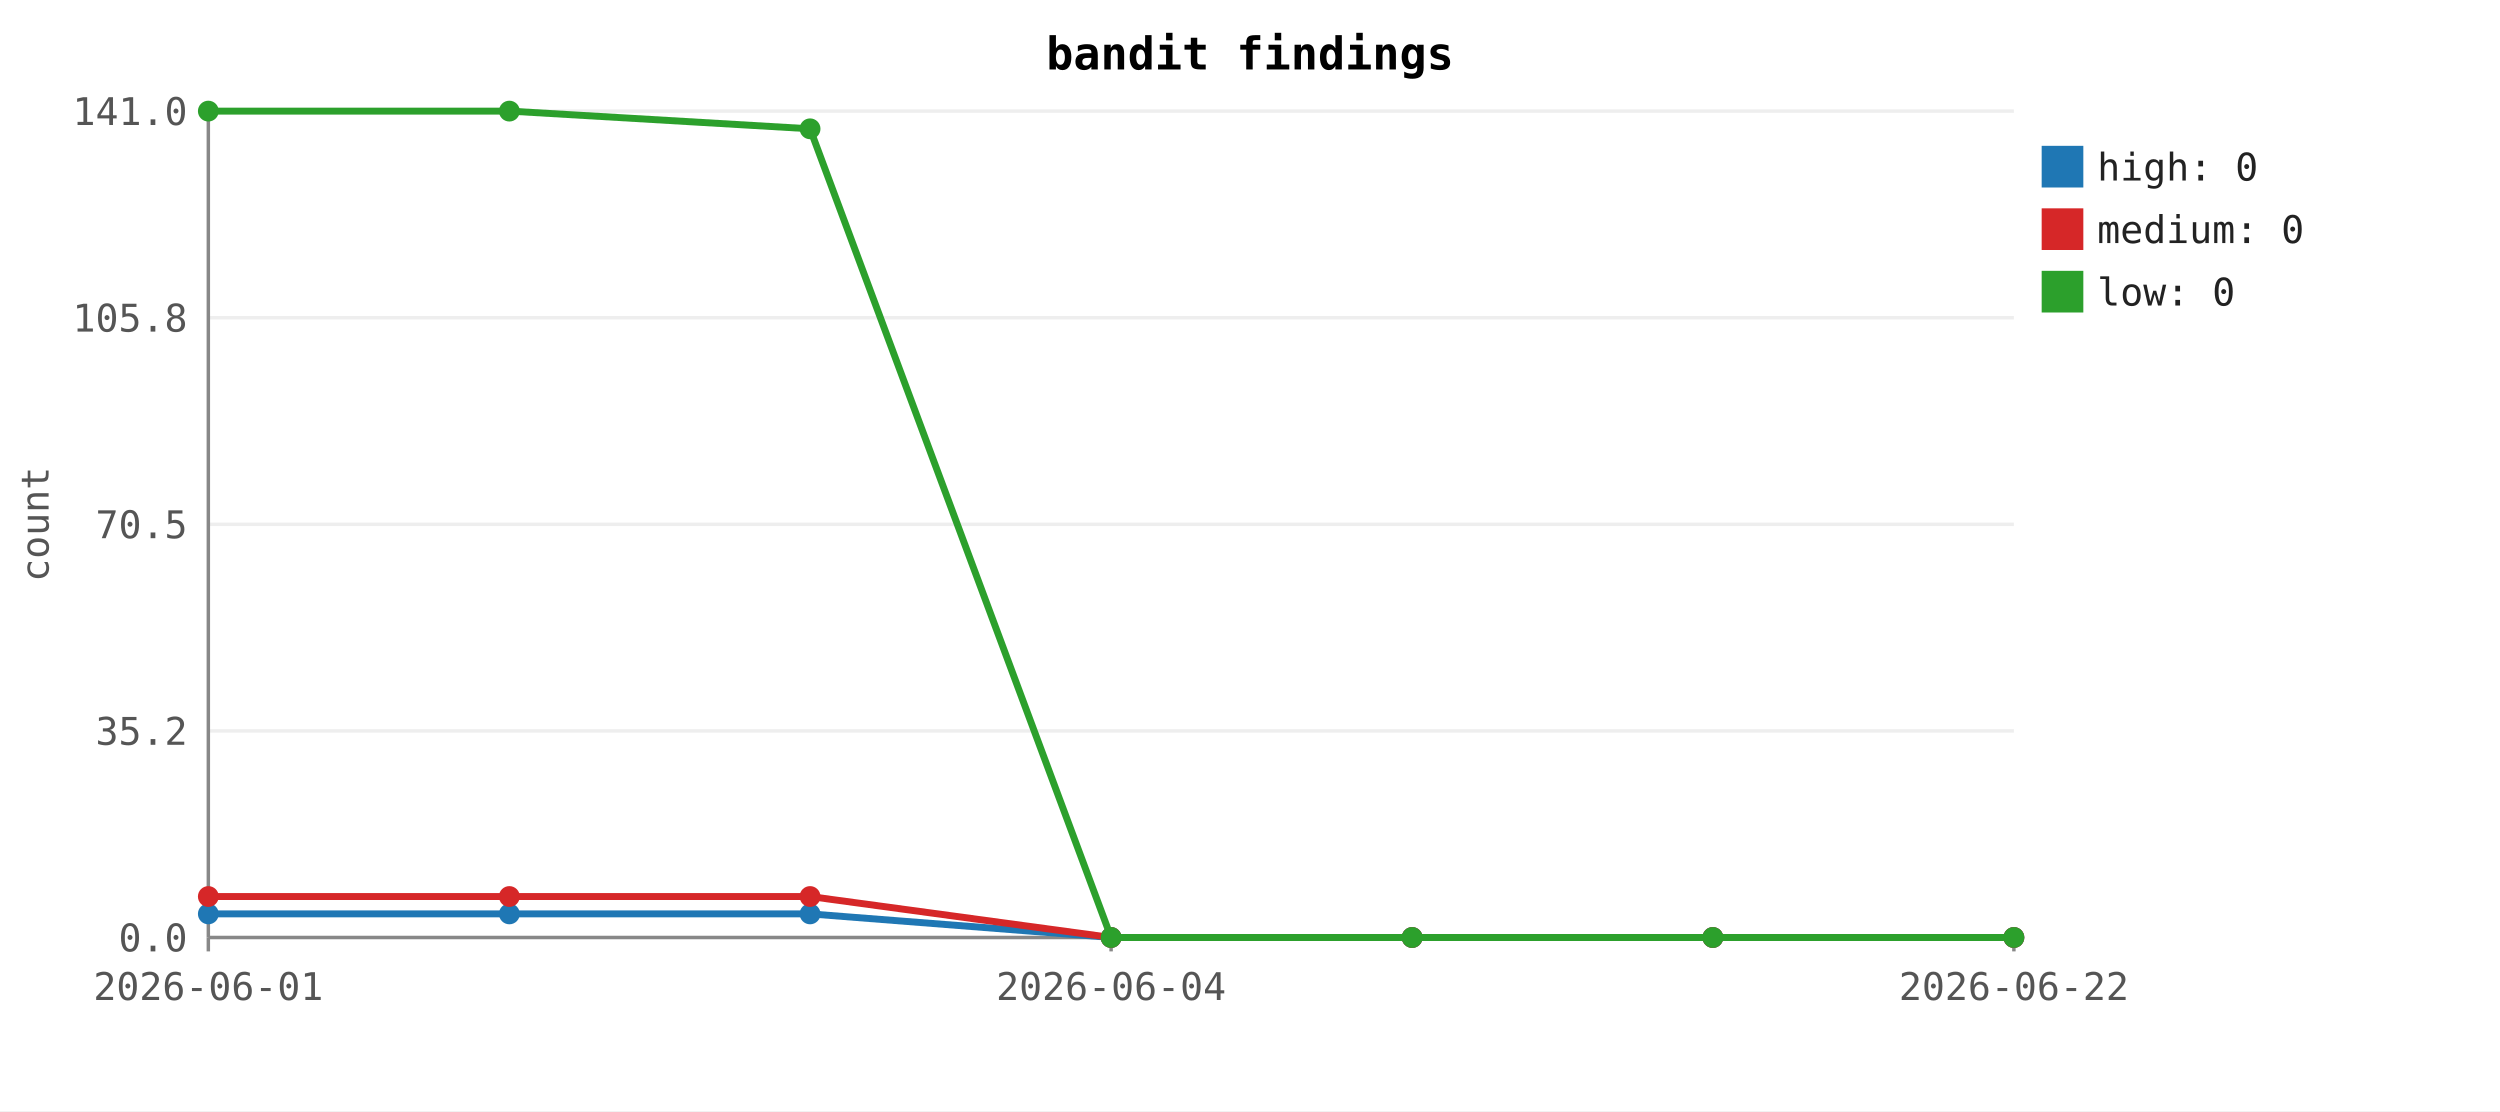
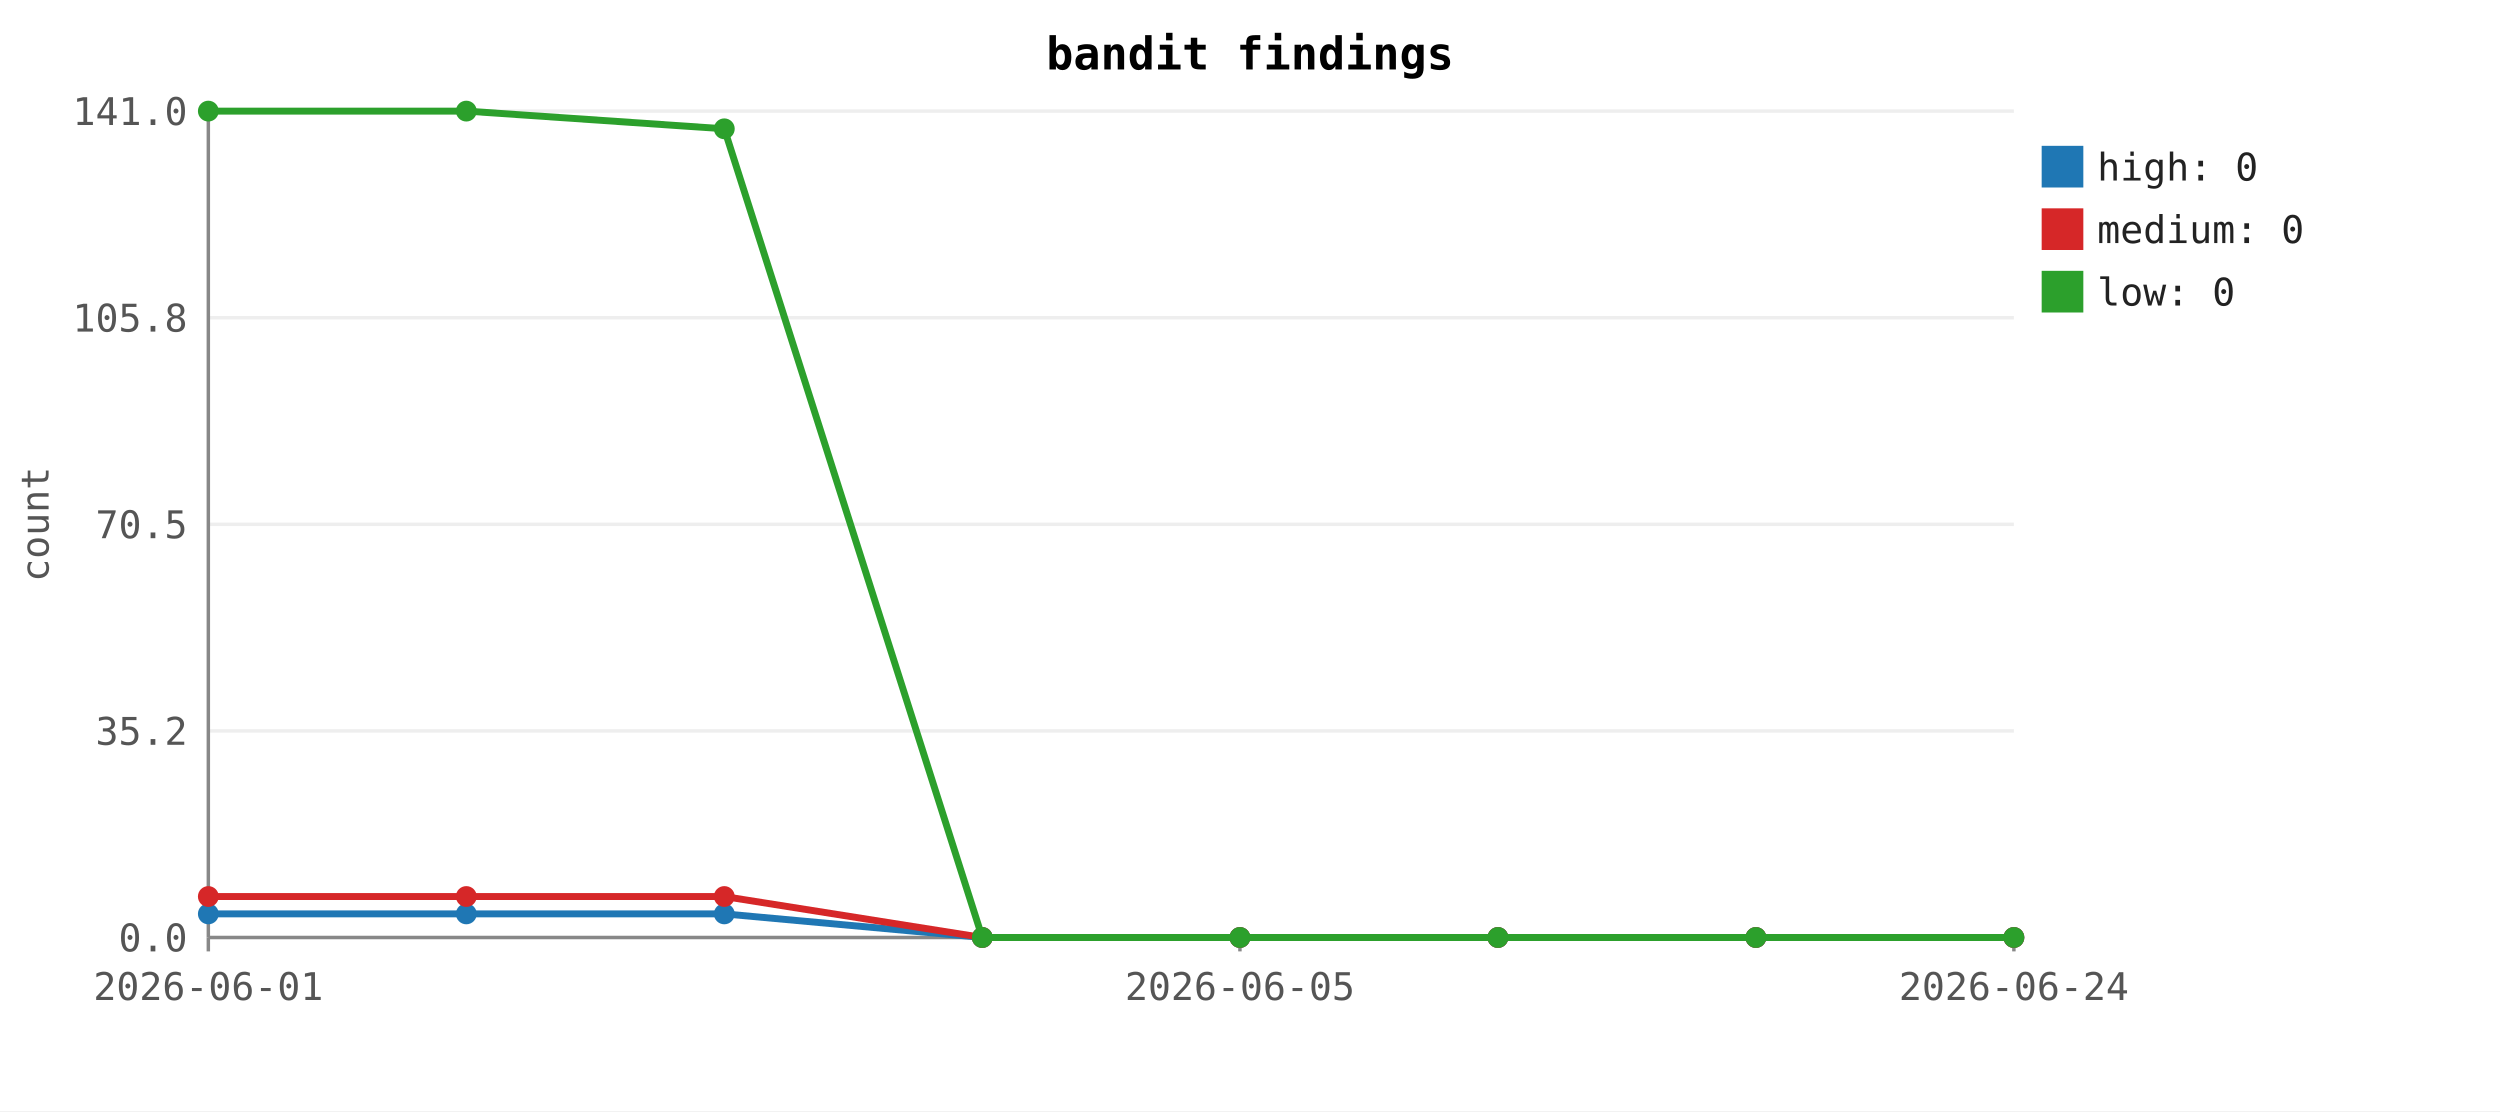
<svg xmlns="http://www.w3.org/2000/svg" viewBox="0 0 720 320" font-family="monospace" font-size="11">
  <rect width="100%" height="100%" fill="white" />
  <text x="360" y="20" text-anchor="middle" font-weight="bold" font-size="13">bandit findings</text>
  <line x1="60" y1="270.0" x2="580" y2="270.0" stroke="#eee" />
  <text x="54" y="274.0" text-anchor="end" fill="#555">0.0</text>
  <line x1="60" y1="210.5" x2="580" y2="210.5" stroke="#eee" />
  <text x="54" y="214.5" text-anchor="end" fill="#555">35.2</text>
  <line x1="60" y1="151.0" x2="580" y2="151.0" stroke="#eee" />
  <text x="54" y="155.0" text-anchor="end" fill="#555">70.5</text>
  <line x1="60" y1="91.5" x2="580" y2="91.5" stroke="#eee" />
  <text x="54" y="95.5" text-anchor="end" fill="#555">105.8</text>
  <line x1="60" y1="32.0" x2="580" y2="32.0" stroke="#eee" />
  <text x="54" y="36.0" text-anchor="end" fill="#555">141.0</text>
  <line x1="60" y1="32" x2="60" y2="270" stroke="#888" />
  <line x1="60" y1="270" x2="580" y2="270" stroke="#888" />
  <line x1="60.0" y1="270" x2="60.0" y2="274" stroke="#888" />
  <text x="60.0" y="288" text-anchor="middle" fill="#555">2026-06-01</text>
-   <line x1="320.0" y1="270" x2="320.0" y2="274" stroke="#888" />
-   <text x="320.0" y="288" text-anchor="middle" fill="#555">2026-06-04</text>
+   <line x1="357.1" y1="270" x2="357.1" y2="274" stroke="#888" />
+   <text x="357.1" y="288" text-anchor="middle" fill="#555">2026-06-05</text>
  <line x1="580.0" y1="270" x2="580.0" y2="274" stroke="#888" />
-   <text x="580.0" y="288" text-anchor="middle" fill="#555">2026-06-22</text>
+   <text x="580.0" y="288" text-anchor="middle" fill="#555">2026-06-24</text>
  <text x="14" y="151" text-anchor="middle" transform="rotate(-90 14 151)" fill="#555">count</text>
-   <path d="M60.0,263.2 L146.7,263.2 L233.3,263.2 L320.0,270.0 L406.7,270.0 L493.3,270.0 L580.0,270.0" fill="none" stroke="#1f77b4" stroke-width="2" />
+   <path d="M60.0,263.2 L134.3,263.2 L208.6,263.2 L282.9,270.0 L357.1,270.0 L431.4,270.0 L505.7,270.0 L580.0,270.0" fill="none" stroke="#1f77b4" stroke-width="2" />
  <circle cx="60.0" cy="263.2" r="3" fill="#1f77b4" />
-   <circle cx="146.7" cy="263.2" r="3" fill="#1f77b4" />
-   <circle cx="233.3" cy="263.2" r="3" fill="#1f77b4" />
-   <circle cx="320.0" cy="270.0" r="3" fill="#1f77b4" />
-   <circle cx="406.7" cy="270.0" r="3" fill="#1f77b4" />
-   <circle cx="493.3" cy="270.0" r="3" fill="#1f77b4" />
+   <circle cx="134.3" cy="263.2" r="3" fill="#1f77b4" />
+   <circle cx="208.6" cy="263.2" r="3" fill="#1f77b4" />
+   <circle cx="282.9" cy="270.0" r="3" fill="#1f77b4" />
+   <circle cx="357.1" cy="270.0" r="3" fill="#1f77b4" />
+   <circle cx="431.4" cy="270.0" r="3" fill="#1f77b4" />
+   <circle cx="505.7" cy="270.0" r="3" fill="#1f77b4" />
  <circle cx="580.0" cy="270.0" r="3" fill="#1f77b4" />
  <rect x="588" y="42" width="12" height="12" fill="#1f77b4" />
  <text x="604" y="52" fill="#222">high: 0</text>
-   <path d="M60.0,258.2 L146.7,258.2 L233.3,258.2 L320.0,270.0 L406.7,270.0 L493.3,270.0 L580.0,270.0" fill="none" stroke="#d62728" stroke-width="2" />
+   <path d="M60.0,258.2 L134.3,258.2 L208.6,258.2 L282.9,270.0 L357.1,270.0 L431.4,270.0 L505.7,270.0 L580.0,270.0" fill="none" stroke="#d62728" stroke-width="2" />
  <circle cx="60.0" cy="258.2" r="3" fill="#d62728" />
-   <circle cx="146.7" cy="258.2" r="3" fill="#d62728" />
-   <circle cx="233.3" cy="258.2" r="3" fill="#d62728" />
-   <circle cx="320.0" cy="270.0" r="3" fill="#d62728" />
-   <circle cx="406.7" cy="270.0" r="3" fill="#d62728" />
-   <circle cx="493.3" cy="270.0" r="3" fill="#d62728" />
+   <circle cx="134.3" cy="258.2" r="3" fill="#d62728" />
+   <circle cx="208.6" cy="258.2" r="3" fill="#d62728" />
+   <circle cx="282.9" cy="270.0" r="3" fill="#d62728" />
+   <circle cx="357.1" cy="270.0" r="3" fill="#d62728" />
+   <circle cx="431.4" cy="270.0" r="3" fill="#d62728" />
+   <circle cx="505.7" cy="270.0" r="3" fill="#d62728" />
  <circle cx="580.0" cy="270.0" r="3" fill="#d62728" />
  <rect x="588" y="60" width="12" height="12" fill="#d62728" />
  <text x="604" y="70" fill="#222">medium: 0</text>
-   <path d="M60.0,32.0 L146.7,32.0 L233.3,37.1 L320.0,270.0 L406.7,270.0 L493.3,270.0 L580.0,270.0" fill="none" stroke="#2ca02c" stroke-width="2" />
+   <path d="M60.0,32.0 L134.3,32.0 L208.6,37.1 L282.9,270.0 L357.1,270.0 L431.4,270.0 L505.7,270.0 L580.0,270.0" fill="none" stroke="#2ca02c" stroke-width="2" />
  <circle cx="60.0" cy="32.0" r="3" fill="#2ca02c" />
-   <circle cx="146.7" cy="32.0" r="3" fill="#2ca02c" />
-   <circle cx="233.3" cy="37.1" r="3" fill="#2ca02c" />
-   <circle cx="320.0" cy="270.0" r="3" fill="#2ca02c" />
-   <circle cx="406.7" cy="270.0" r="3" fill="#2ca02c" />
-   <circle cx="493.3" cy="270.0" r="3" fill="#2ca02c" />
+   <circle cx="134.3" cy="32.0" r="3" fill="#2ca02c" />
+   <circle cx="208.6" cy="37.1" r="3" fill="#2ca02c" />
+   <circle cx="282.9" cy="270.0" r="3" fill="#2ca02c" />
+   <circle cx="357.1" cy="270.0" r="3" fill="#2ca02c" />
+   <circle cx="431.4" cy="270.0" r="3" fill="#2ca02c" />
+   <circle cx="505.7" cy="270.0" r="3" fill="#2ca02c" />
  <circle cx="580.0" cy="270.0" r="3" fill="#2ca02c" />
  <rect x="588" y="78" width="12" height="12" fill="#2ca02c" />
  <text x="604" y="88" fill="#222">low: 0</text>
</svg>
